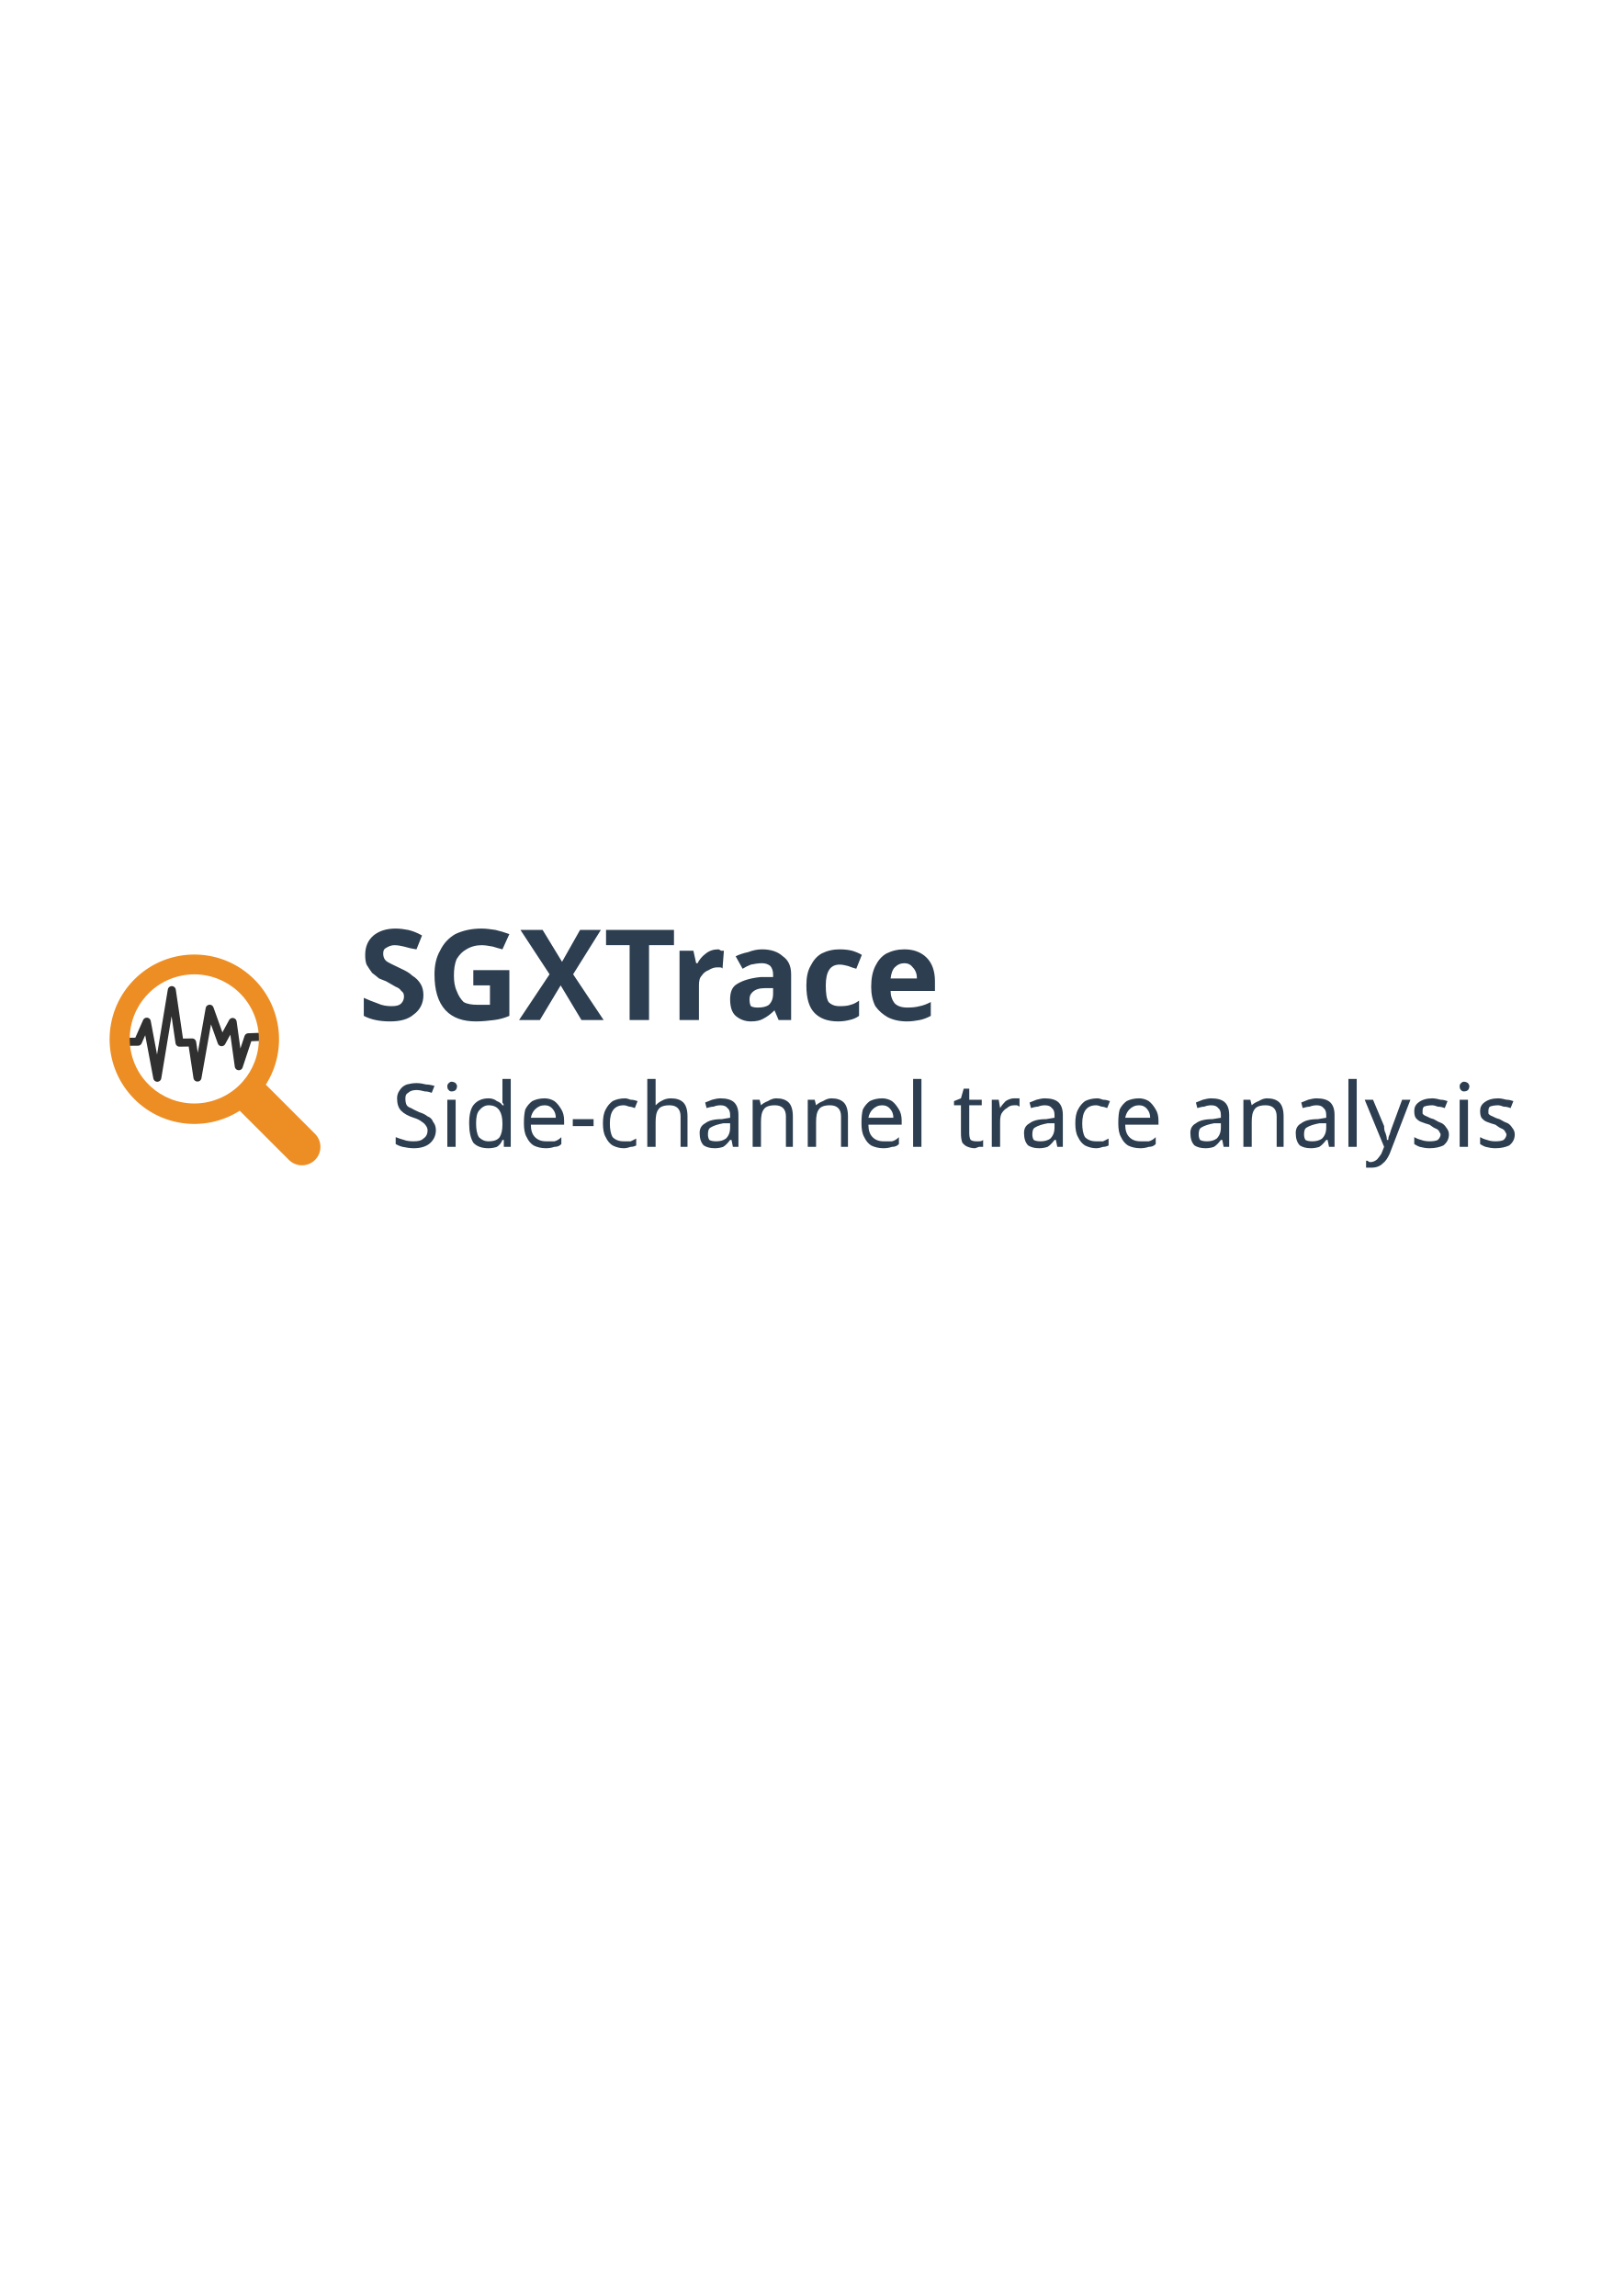
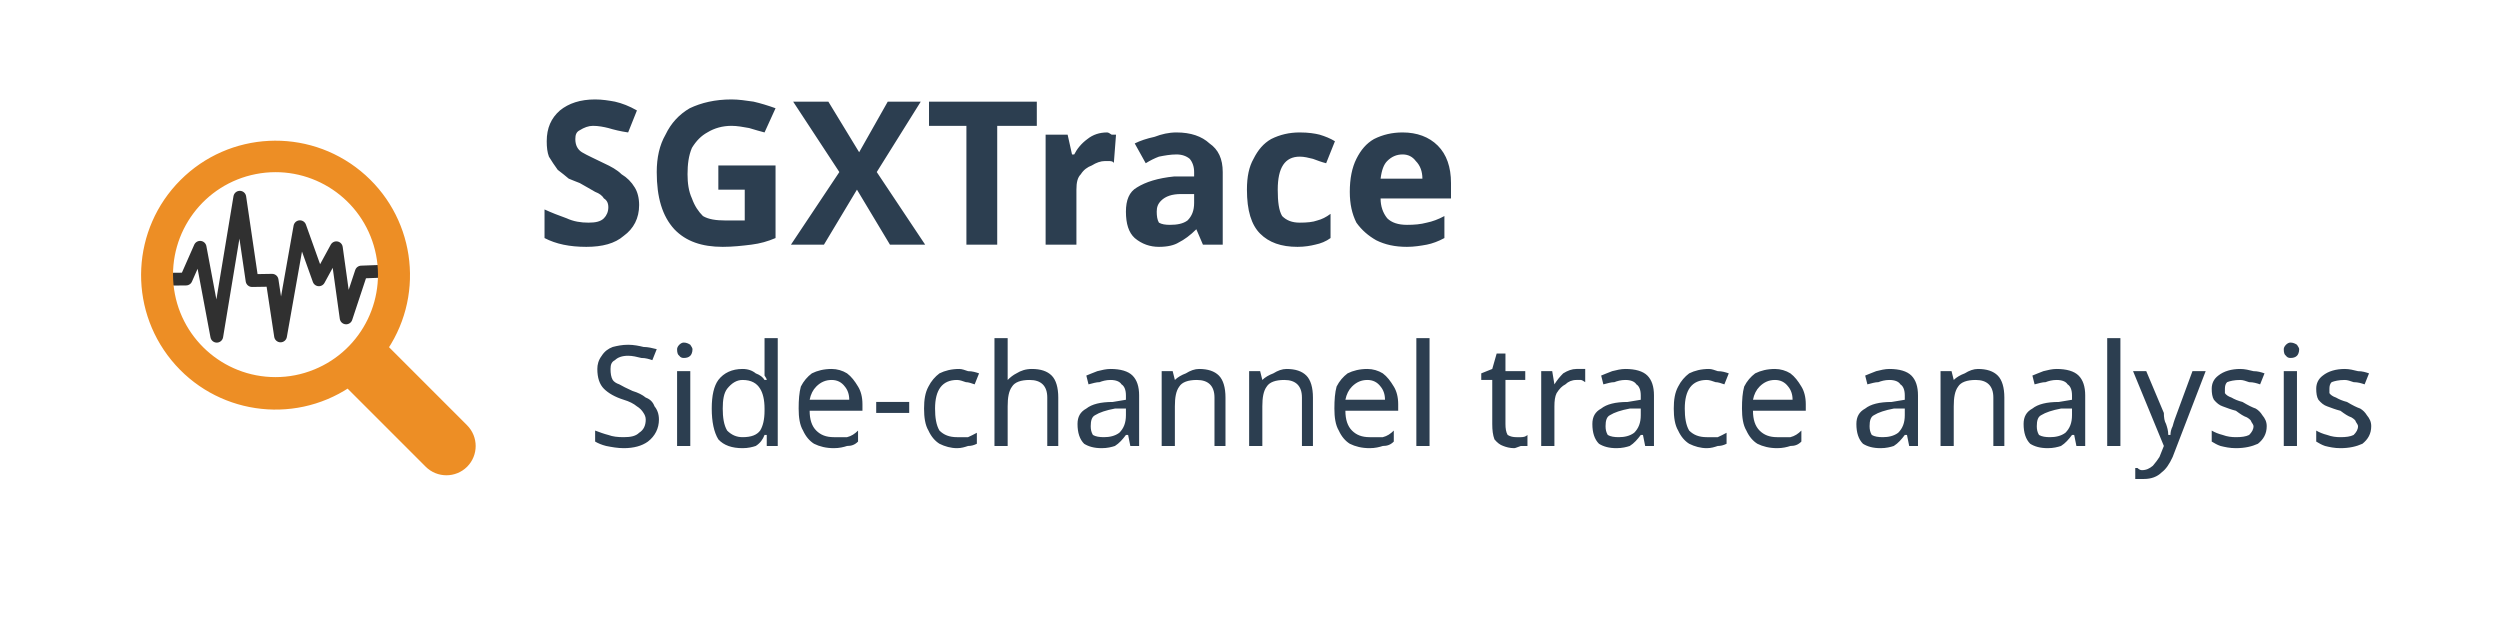
- <svg xmlns="http://www.w3.org/2000/svg" width="210mm" height="297mm" viewBox="0 0 210 297" version="1.1" id="svg5" xml:space="preserve">
+ <svg xmlns="http://www.w3.org/2000/svg" width="203.726mm" height="50.43mm" viewBox="0 0 203.726 50.43" version="1.1" id="svg5" xml:space="preserve">
  <defs id="defs2">
    <clipPath clipPathUnits="userSpaceOnUse" id="clipPath8209">
      <g id="g8213" transform="rotate(90)">
        <path id="path8211" style="opacity:0.56;fill:#999999;fill-rule:evenodd;stroke:#2b3a42;stroke-width:0;stroke-linecap:round" class="powerclip" d="m 54.375,117.83 h 40.612 v 40.454 H 54.375 Z m 11.821,11.914 v 16.625 h 16.726 v -16.625 z" />
      </g>
    </clipPath>
    <clipPath clipPathUnits="userSpaceOnUse" id="clipPath8215">
      <g id="g8219" transform="rotate(90)">
        <path id="path8217" style="opacity:0.56;fill:#999999;fill-rule:evenodd;stroke:#2b3a42;stroke-width:0;stroke-linecap:round" class="powerclip" d="m 54.375,117.83 h 40.612 v 40.454 H 54.375 Z m 11.821,11.914 v 16.625 h 16.726 v -16.625 z" />
      </g>
    </clipPath>
    <clipPath clipPathUnits="userSpaceOnUse" id="clipPath8221">
      <g id="g8225" transform="rotate(90)">
        <path id="path8223" style="opacity:0.56;fill:#999999;fill-rule:evenodd;stroke:#2b3a42;stroke-width:0;stroke-linecap:round" class="powerclip" d="m 54.375,117.83 h 40.612 v 40.454 H 54.375 Z m 11.821,11.914 v 16.625 h 16.726 v -16.625 z" />
      </g>
    </clipPath>
    <clipPath clipPathUnits="userSpaceOnUse" id="clipPath8227">
      <g id="g8231" transform="rotate(90)">
        <path id="path8229" style="opacity:0.56;fill:#999999;fill-rule:evenodd;stroke:#2b3a42;stroke-width:0;stroke-linecap:round" class="powerclip" d="m 54.375,117.83 h 40.612 v 40.454 H 54.375 Z m 11.821,11.914 v 16.625 h 16.726 v -16.625 z" />
      </g>
    </clipPath>
    <clipPath clipPathUnits="userSpaceOnUse" id="clipPath8233">
      <g id="g8237" transform="rotate(90)">
        <path id="path8235" style="opacity:0.56;fill:#999999;fill-rule:evenodd;stroke:#2b3a42;stroke-width:0;stroke-linecap:round" class="powerclip" d="m 54.375,117.83 h 40.612 v 40.454 H 54.375 Z m 11.821,11.914 v 16.625 h 16.726 v -16.625 z" />
      </g>
    </clipPath>
    <clipPath clipPathUnits="userSpaceOnUse" id="clipPath8239">
      <g id="g8243" transform="rotate(90)">
        <path id="path8241" style="opacity:0.56;fill:#999999;fill-rule:evenodd;stroke:#2b3a42;stroke-width:0;stroke-linecap:round" class="powerclip" d="m 54.375,117.83 h 40.612 v 40.454 H 54.375 Z m 11.821,11.914 v 16.625 h 16.726 v -16.625 z" />
      </g>
    </clipPath>
    <clipPath clipPathUnits="userSpaceOnUse" id="clipPath8245">
      <g id="g8249">
        <path id="path8247" style="opacity:0.56;fill:#999999;fill-rule:evenodd;stroke:#2b3a42;stroke-width:0;stroke-linecap:round" class="powerclip" d="m 54.375,117.83 h 40.612 v 40.454 H 54.375 Z m 11.821,11.914 v 16.625 h 16.726 v -16.625 z" />
      </g>
    </clipPath>
    <clipPath clipPathUnits="userSpaceOnUse" id="clipPath8251">
      <g id="g8255">
        <path id="path8253" style="opacity:0.56;fill:#999999;fill-rule:evenodd;stroke:#2b3a42;stroke-width:0;stroke-linecap:round" class="powerclip" d="m 54.375,117.83 h 40.612 v 40.454 H 54.375 Z m 11.821,11.914 v 16.625 h 16.726 v -16.625 z" />
      </g>
    </clipPath>
    <clipPath clipPathUnits="userSpaceOnUse" id="clipPath8257">
      <g id="g8261">
        <path id="path8259" style="opacity:0.56;fill:#999999;fill-rule:evenodd;stroke:#2b3a42;stroke-width:0;stroke-linecap:round" class="powerclip" d="m 54.375,117.83 h 40.612 v 40.454 H 54.375 Z m 11.821,11.914 v 16.625 h 16.726 v -16.625 z" />
      </g>
    </clipPath>
    <clipPath clipPathUnits="userSpaceOnUse" id="clipPath8263">
      <g id="g8267">
        <path id="path8265" style="opacity:0.56;fill:#999999;fill-rule:evenodd;stroke:#2b3a42;stroke-width:0;stroke-linecap:round" class="powerclip" d="m 54.375,117.83 h 40.612 v 40.454 H 54.375 Z m 11.821,11.914 v 16.625 h 16.726 v -16.625 z" />
      </g>
    </clipPath>
    <clipPath clipPathUnits="userSpaceOnUse" id="clipPath8269">
      <g id="g8273">
        <path id="path8271" style="opacity:0.56;fill:#999999;fill-rule:evenodd;stroke:#2b3a42;stroke-width:0;stroke-linecap:round" class="powerclip" d="m 54.375,117.83 h 40.612 v 40.454 H 54.375 Z m 11.821,11.914 v 16.625 h 16.726 v -16.625 z" />
      </g>
    </clipPath>
    <clipPath clipPathUnits="userSpaceOnUse" id="clipPath8275">
      <g id="g8279">
        <path id="path8277" style="opacity:0.56;fill:#999999;fill-rule:evenodd;stroke:#2b3a42;stroke-width:0;stroke-linecap:round" class="powerclip" d="m 54.375,117.83 h 40.612 v 40.454 H 54.375 Z m 11.821,11.914 v 16.625 h 16.726 v -16.625 z" />
      </g>
    </clipPath>
    <clipPath clipPathUnits="userSpaceOnUse" id="clipPath8281">
      <g id="g8285">
        <path id="path8283" style="opacity:0.56;fill:#999999;fill-rule:evenodd;stroke:#2b3a42;stroke-width:0;stroke-linecap:round" class="powerclip" d="m 54.375,117.83 h 40.612 v 40.454 H 54.375 Z m 11.821,11.914 v 16.625 h 16.726 v -16.625 z" />
      </g>
    </clipPath>
  </defs>
-   <g id="layer1">
+   <g id="layer1" transform="translate(-2.678185,-112.0099)">
    <g id="g679" transform="matrix(11.47479,0,0,11.47479,-1305.539,-997.603)">
      <g id="g31770" transform="matrix(0.1513507,0,0,0.1513507,107.33,84.18566)">
        <g id="g28469" style="fill:#0054a6;fill-opacity:1" transform="translate(-15.96128,-40.85347)">
          <path style="fill:#0054a6;fill-opacity:1;fill-rule:evenodd;stroke:#0054a6;stroke-width:0.7;stroke-linecap:round;stroke-dasharray:none;stroke-opacity:1" id="path27805" width="2.33" height="4.451" x="67.643" y="122.83" d="m 67.643,122.83 h 2.33 v 4.451 h -2.33 z" clip-path="url(#clipPath8275)" transform="translate(0,1.058333)" />
          <path style="fill:#0054a6;fill-opacity:1;fill-rule:evenodd;stroke:#0054a6;stroke-width:0.7;stroke-linecap:round;stroke-dasharray:none;stroke-opacity:1" id="path27807" width="2.33" height="4.451" x="73.57" y="122.83" d="m 73.57,122.83 h 2.33 v 4.451 h -2.33 z" clip-path="url(#clipPath8269)" transform="translate(0,1.058333)" />
          <path style="fill:#0054a6;fill-opacity:1;fill-rule:evenodd;stroke:#0054a6;stroke-width:0.7;stroke-linecap:round;stroke-dasharray:none;stroke-opacity:1" id="path27809" width="2.33" height="4.451" x="79.497" y="122.83" d="m 79.497,122.83 h 2.33 v 4.451 h -2.33 z" clip-path="url(#clipPath8263)" transform="translate(0,1.058333)" />
          <path style="fill:#0054a6;fill-opacity:1;fill-rule:evenodd;stroke:#0054a6;stroke-width:0.7;stroke-linecap:round;stroke-dasharray:none;stroke-opacity:1" id="path27811" width="2.33" height="4.451" x="67.643" y="148.833" d="m 67.643,148.833 h 2.33 v 4.451 h -2.33 z" clip-path="url(#clipPath8257)" transform="translate(0,-1.058333)" />
          <path style="fill:#0054a6;fill-opacity:1;fill-rule:evenodd;stroke:#0054a6;stroke-width:0.7;stroke-linecap:round;stroke-dasharray:none;stroke-opacity:1" id="path27813" width="2.33" height="4.451" x="73.57" y="148.833" d="m 73.57,148.833 h 2.33 v 4.451 h -2.33 z" clip-path="url(#clipPath8251)" transform="translate(0,-1.058333)" />
          <path style="fill:#0054a6;fill-opacity:1;fill-rule:evenodd;stroke:#0054a6;stroke-width:0.7;stroke-linecap:round;stroke-dasharray:none;stroke-opacity:1" id="path27815" width="2.33" height="4.451" x="79.497" y="148.833" d="m 79.497,148.833 h 2.33 v 4.451 h -2.33 z" clip-path="url(#clipPath8245)" transform="translate(0,-1.058333)" />
          <path style="fill:#0054a6;fill-opacity:1;fill-rule:evenodd;stroke:#0054a6;stroke-width:0.7;stroke-linecap:round;stroke-dasharray:none;stroke-opacity:1" id="path27817" width="2.33" height="4.451" x="-145.157" y="59.375" transform="rotate(-90,0.5291667,-0.5291667)" d="m -145.157,59.375 h 2.33 v 4.451 h -2.33 z" clip-path="url(#clipPath8239)" />
          <path style="fill:#0054a6;fill-opacity:1;fill-rule:evenodd;stroke:#0054a6;stroke-width:0.7;stroke-linecap:round;stroke-dasharray:none;stroke-opacity:1" id="path27819" width="2.33" height="4.451" x="-139.231" y="59.375" transform="rotate(-90,0.5291667,-0.5291667)" d="m -139.231,59.375 h 2.33 v 4.451 h -2.33 z" clip-path="url(#clipPath8233)" />
          <path style="fill:#0054a6;fill-opacity:1;fill-rule:evenodd;stroke:#0054a6;stroke-width:0.7;stroke-linecap:round;stroke-dasharray:none;stroke-opacity:1" id="path27821" width="2.33" height="4.451" x="-133.304" y="59.375" transform="rotate(-90,0.5291667,-0.5291667)" d="m -133.304,59.375 h 2.33 v 4.451 h -2.33 z" clip-path="url(#clipPath8227)" />
          <path style="fill:#0054a6;fill-opacity:1;fill-rule:evenodd;stroke:#0054a6;stroke-width:0.7;stroke-linecap:round;stroke-dasharray:none;stroke-opacity:1" id="path27823" width="2.33" height="4.451" x="-145.157" y="85.536" transform="rotate(-90,-0.5291667,0.5291667)" d="m -145.157,85.536 h 2.33 v 4.451 h -2.33 z" clip-path="url(#clipPath8221)" />
          <path style="fill:#0054a6;fill-opacity:1;fill-rule:evenodd;stroke:#0054a6;stroke-width:0.7;stroke-linecap:round;stroke-dasharray:none;stroke-opacity:1" id="path27825" width="2.33" height="4.451" x="-139.231" y="85.536" transform="rotate(-90,-0.5291667,0.5291667)" d="m -139.231,85.536 h 2.33 v 4.451 h -2.33 z" clip-path="url(#clipPath8215)" />
          <path style="fill:#0054a6;fill-opacity:1;fill-rule:evenodd;stroke:#0054a6;stroke-width:0.7;stroke-linecap:round;stroke-dasharray:none;stroke-opacity:1" id="path27827" width="2.33" height="4.451" x="-133.304" y="85.536" transform="rotate(-90,-0.5291667,0.5291667)" d="m -133.304,85.536 h 2.33 v 4.451 h -2.33 z" clip-path="url(#clipPath8209)" />
        </g>
        <path style="opacity:1;fill:none;fill-opacity:1;fill-rule:evenodd;stroke:#303030;stroke-width:0.6;stroke-linecap:round;stroke-linejoin:round;stroke-dasharray:none;stroke-opacity:1" d="m 51.521,95.791 1.333,-0.013 0.657,-1.49 0.783,4.173 1.08,-6.522 0.575,3.911 0.941,-0.015 0.396,2.612 0.908,-5.124 0.891,2.491 0.82,-1.504 0.458,3.292 0.712,-2.152 1.858,-0.07" id="path24931" />
        <g style="fill:#ed8e25;fill-opacity:1;stroke:#ed8e25;stroke-width:0.437;stroke-dasharray:none;stroke-opacity:1" id="g11863" transform="matrix(0.686015,0,0,0.686015,51.75821,102.4839)">
          <path d="m 20.665,2.909 a 1.791,1.791 0 0 1 -2.523,0 l -5.467,-5.467 a 8.978,8.978 0 1 1 2.525,-2.525 l 5.465,5.467 a 1.791,1.791 0 0 1 0,2.525 z M 10.422,-3.376 a 7.227,7.227 0 1 0 -2.707,0.527 7.155,7.155 0 0 0 2.705,-0.527 z" id="path11854" style="fill:#ed8e25;fill-opacity:1;stroke:#ed8e25;stroke-width:0.437;stroke-dasharray:none;stroke-opacity:1" />
        </g>
        <path id="path27803" clip-path="url(#clipPath8281)" style="fill:#0054a6;fill-opacity:1;fill-rule:evenodd;stroke:#0054a6;stroke-width:0.7;stroke-linecap:round;stroke-dasharray:none;stroke-opacity:1" d="m 64.36,127.903 20.409,0.011 1.6e-5,20.308 -20.409,-0.011 z" transform="translate(-15.96128,-40.85347)" />
      </g>
      <text xml:space="preserve" style="font-size:1.422px;font-family:sans-serif;-inkscape-font-specification:sans-serif;text-align:center;text-anchor:middle;opacity:1;fill:#2c3e50;fill-opacity:1;fill-rule:evenodd;stroke:#003d77;stroke-width:0;stroke-linecap:round;stroke-linejoin:round;stroke-dasharray:none;stroke-opacity:1" x="122.387" y="98.439" id="text31826">
        <tspan id="tspan31824" style="font-style:normal;font-variant:normal;font-weight:bold;font-stretch:normal;font-family:sans-serif;-inkscape-font-specification:'sans-serif Bold';fill:#2c3e50;fill-opacity:1;stroke-width:0" x="122.387" y="98.439">SGXTrace</tspan>
      </text>
      <text xml:space="preserve" style="font-style:normal;font-variant:normal;font-weight:bold;font-stretch:normal;font-size:1.006px;font-family:sans-serif;-inkscape-font-specification:'sans-serif Bold';text-align:center;text-anchor:middle;opacity:1;fill:#2c3e50;fill-opacity:1;fill-rule:evenodd;stroke:#003d77;stroke-width:0;stroke-linecap:round;stroke-linejoin:round;stroke-dasharray:none;stroke-opacity:1" x="125.457" y="99.867" id="text33157">
        <tspan id="tspan33155" style="font-style:normal;font-variant:normal;font-weight:normal;font-stretch:normal;font-family:sans-serif;-inkscape-font-specification:sans-serif;stroke-width:0" x="125.457" y="99.867">Side-channel trace analysis</tspan>
      </text>
    </g>
  </g>
</svg>
